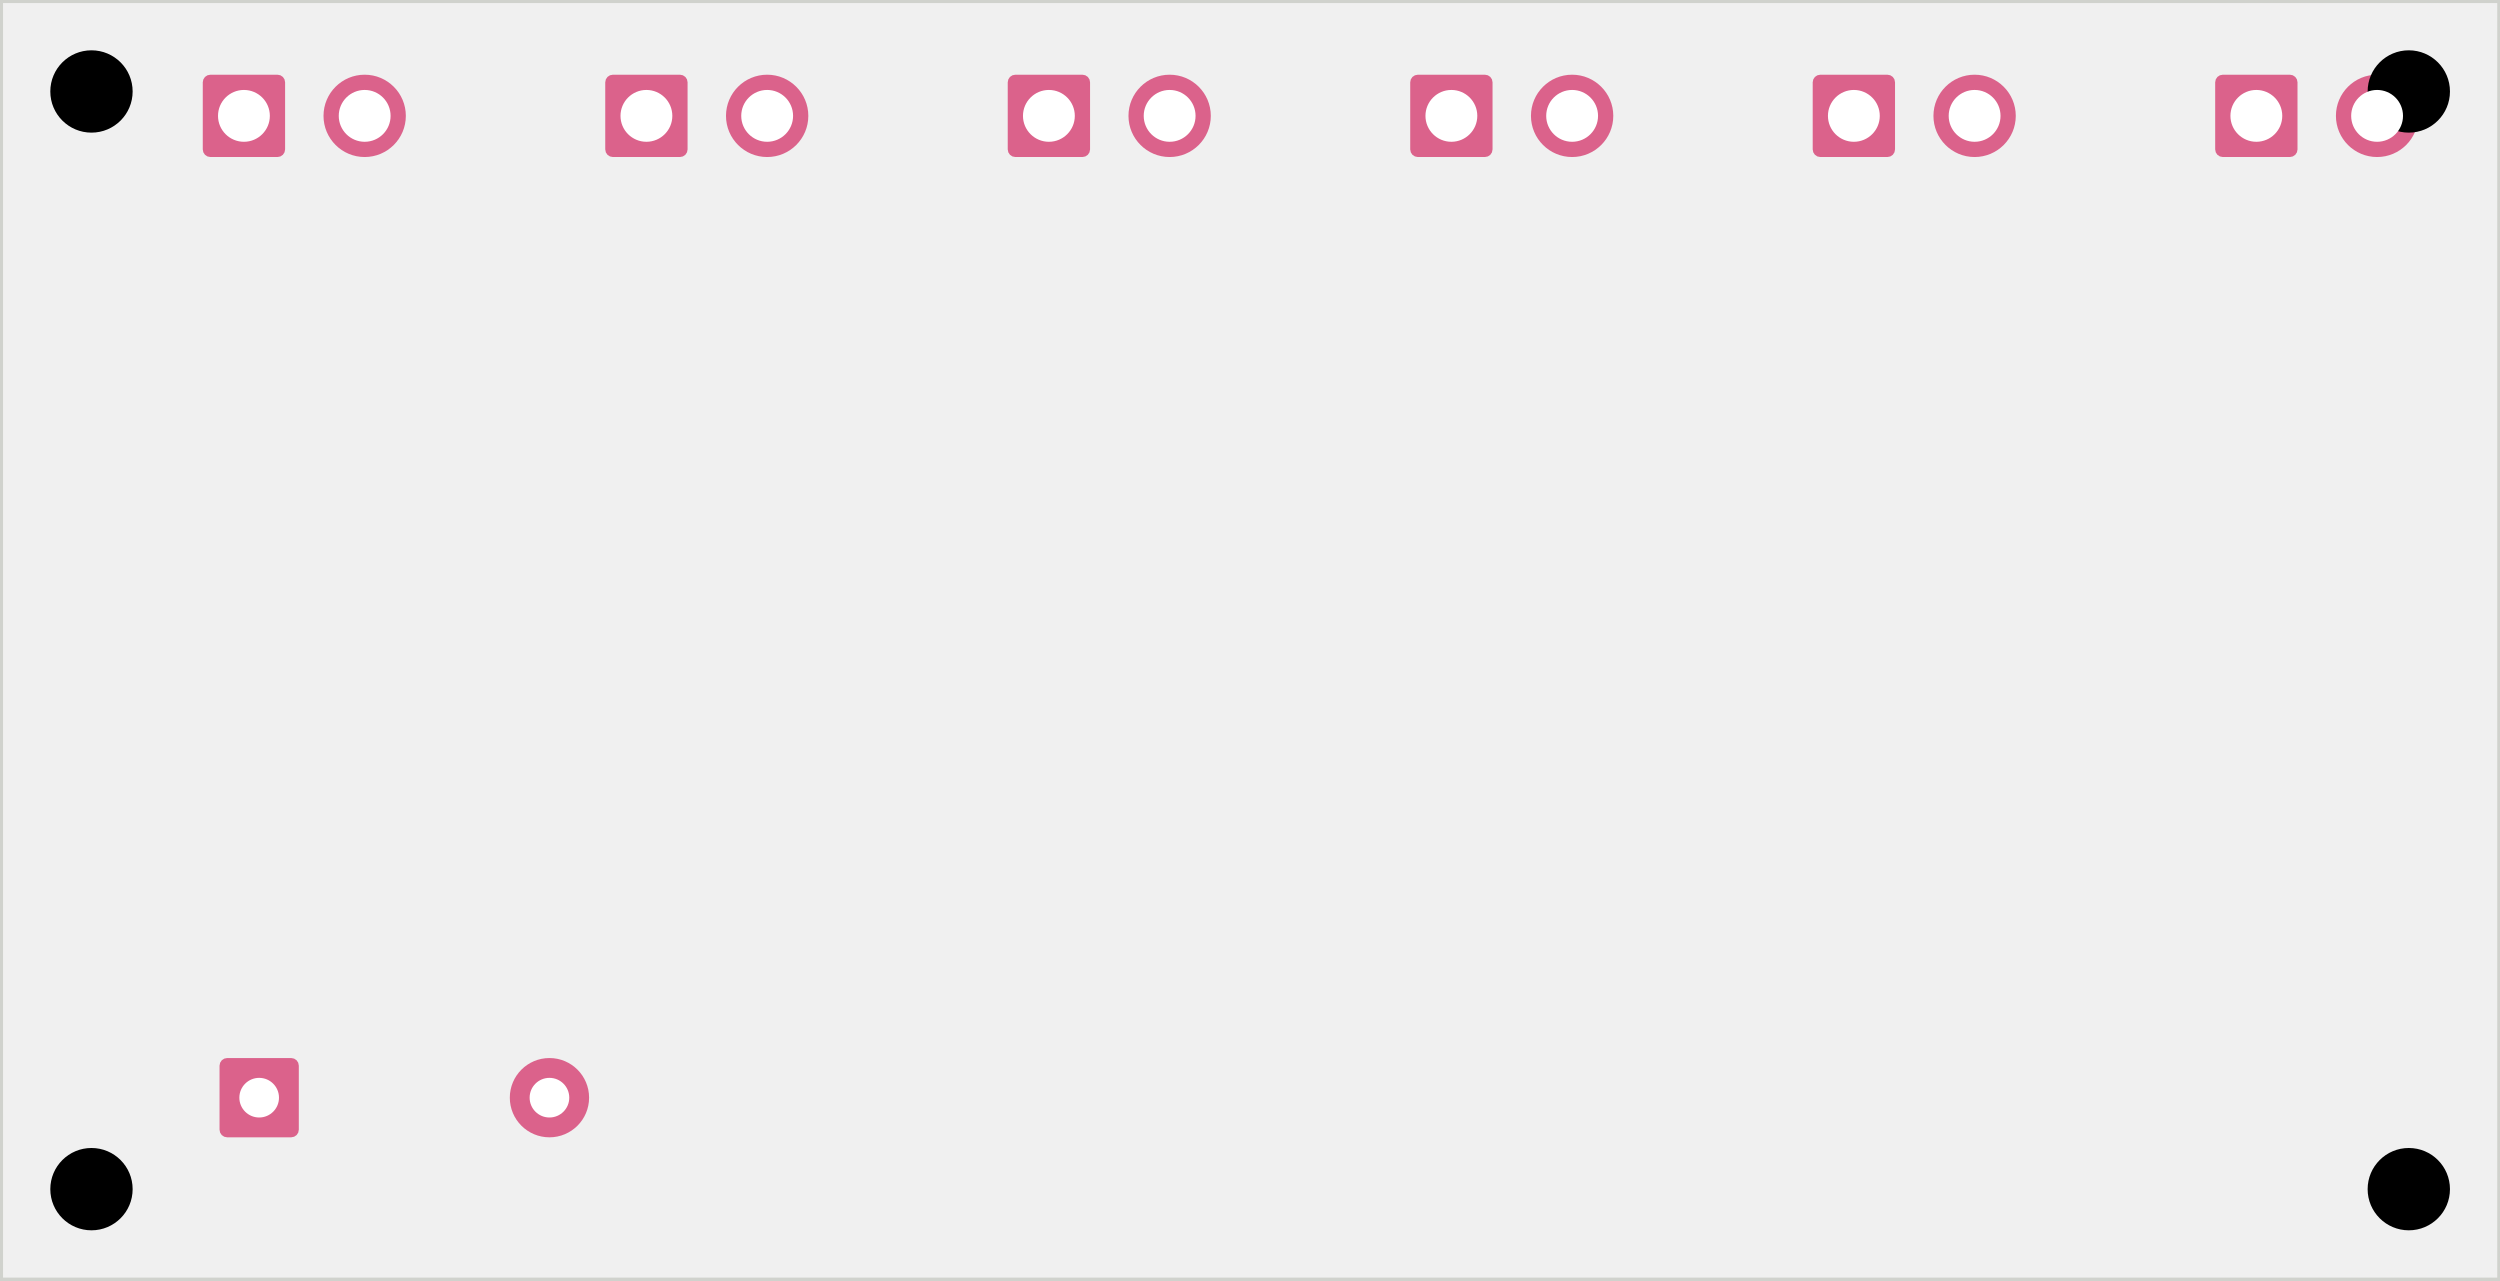
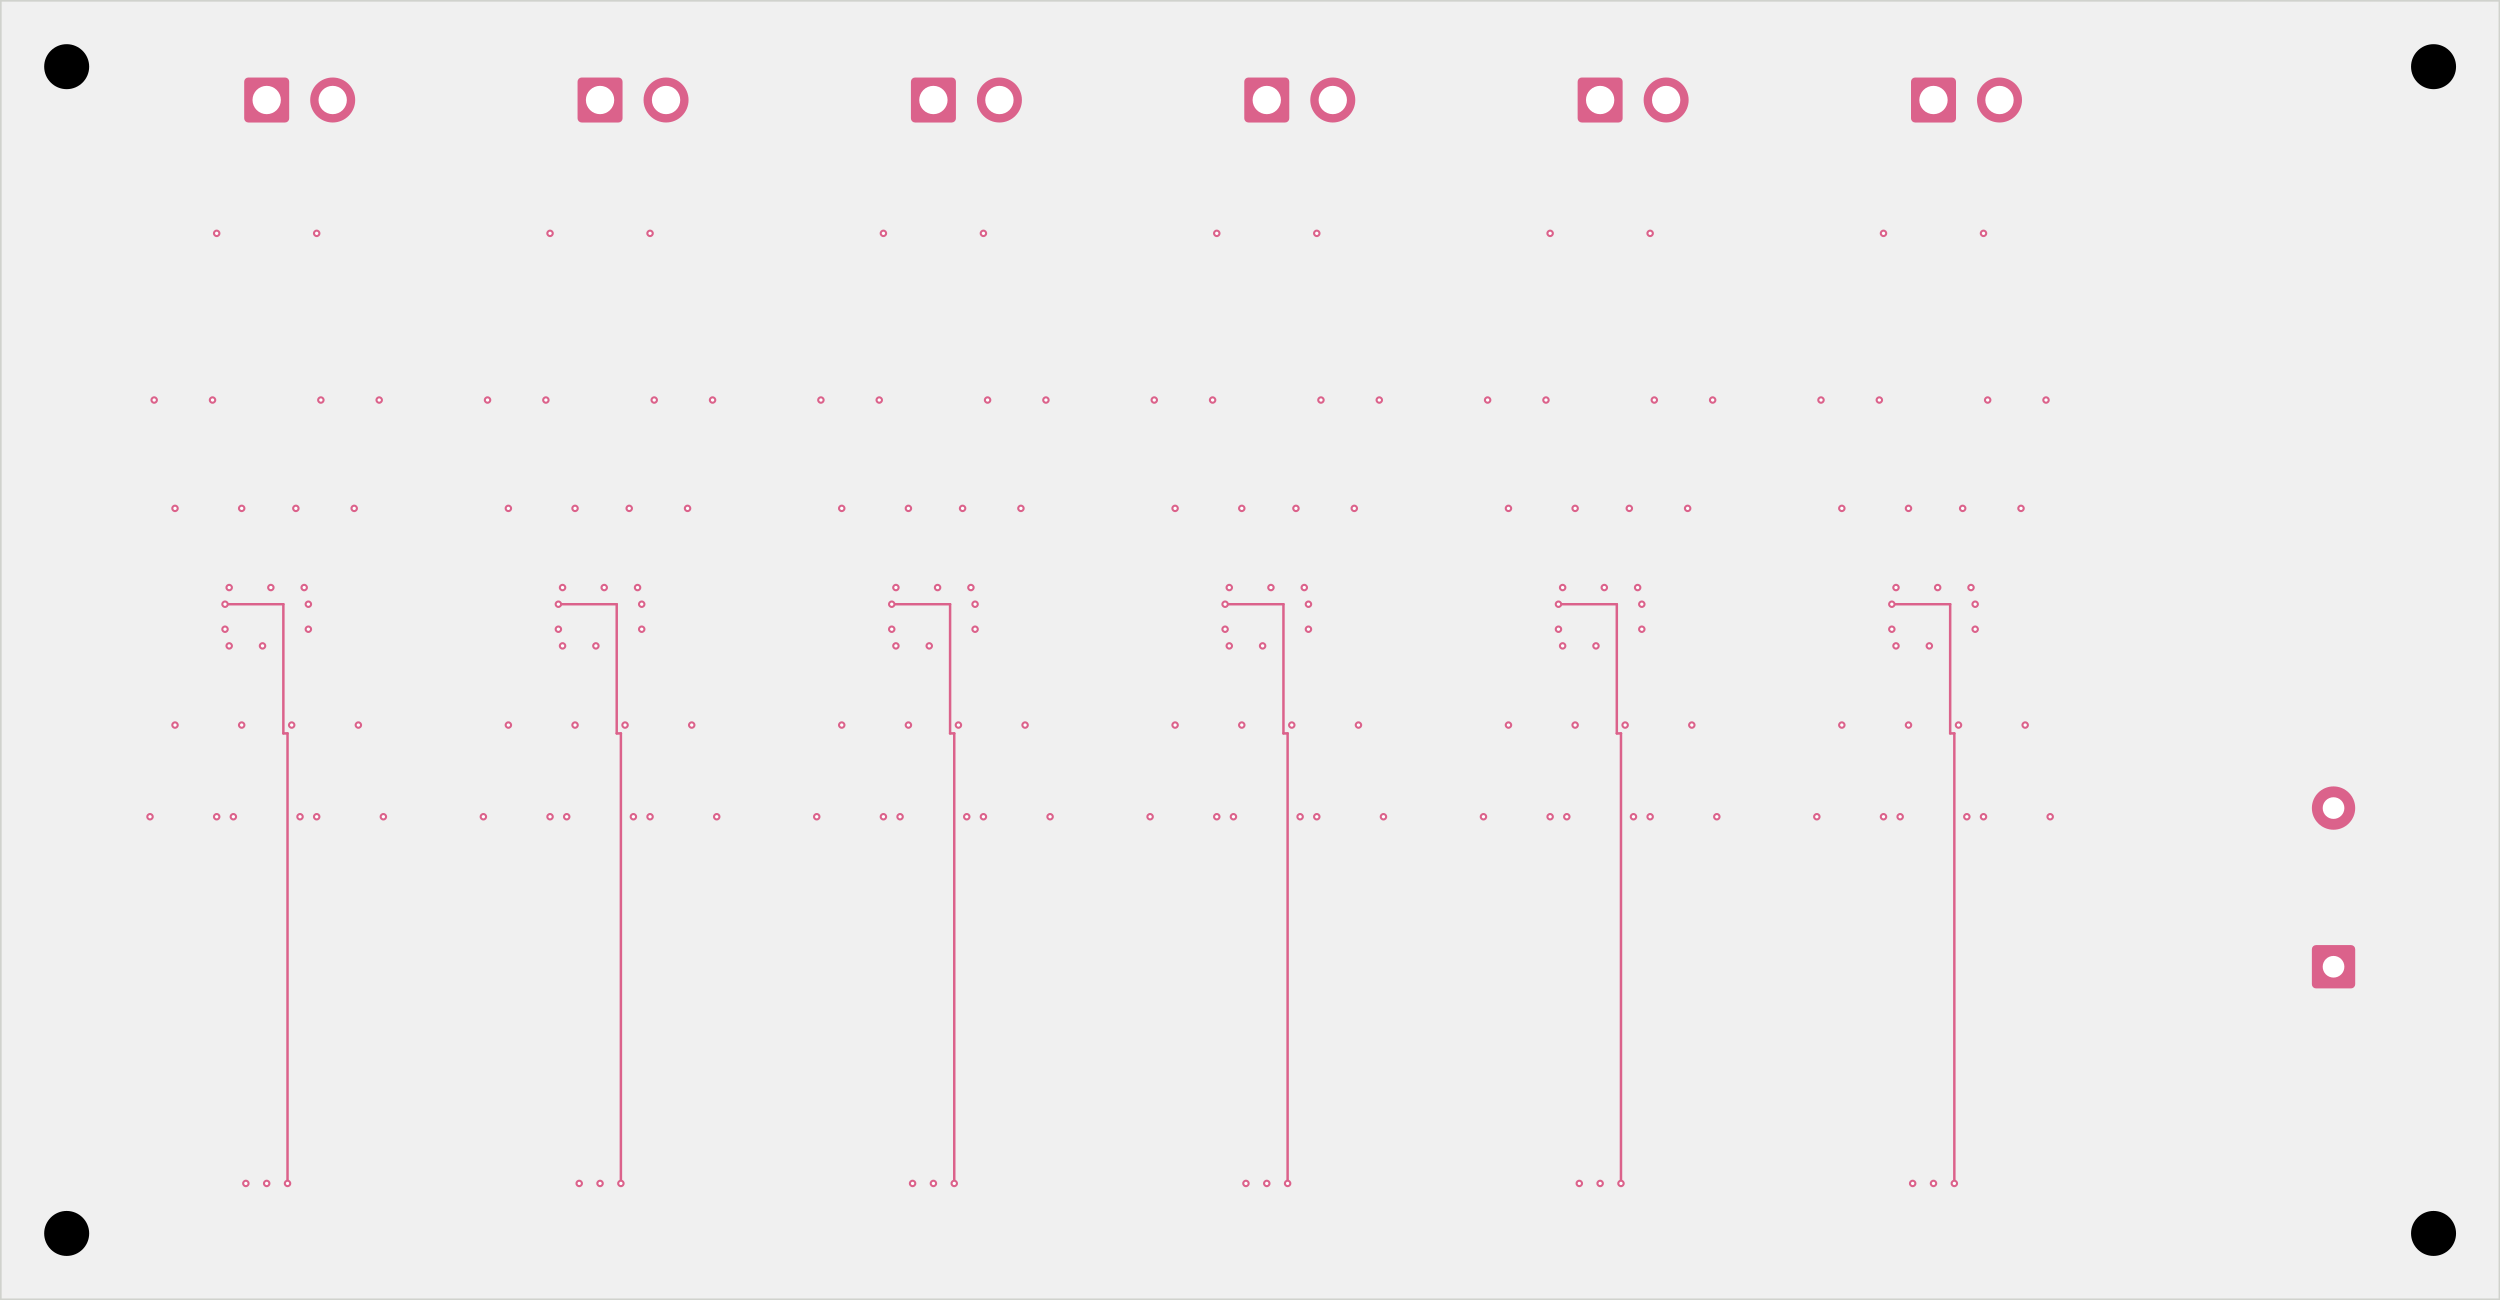
- <svg xmlns="http://www.w3.org/2000/svg" version="1.1" width="81.991mm" height="41.986mm" viewBox="0 0 81.991 41.986">
+ <svg xmlns="http://www.w3.org/2000/svg" version="1.1" width="149.987mm" height="77.978mm" viewBox="0 0 149.987 77.978">
  <g style="fill:#000000; fill-opacity:1;stroke:#000000; stroke-opacity:1; stroke-linecap:round; stroke-linejoin:round;" transform="translate(0 0) scale(1 1)">
-     <path style="fill:#DB628B; fill-opacity:1; stroke:none;fill-rule:evenodd;" d="M 7.2,34.95 7.219,34.854 7.273,34.773 7.354,34.719 7.45,34.7 9.55,34.7 9.646,34.719 9.727,34.773 9.781,34.854 9.8,34.95 9.8,37.05 9.781,37.146 9.727,37.227 9.646,37.281 9.55,37.3 7.45,37.3 7.354,37.281 7.273,37.227 7.219,37.146 7.2,37.05 Z" />
+     <path style="fill:#DB628B; fill-opacity:1; stroke:none;fill-rule:evenodd;" d="M 14.65,4.9 14.669,4.804 14.723,4.723 14.804,4.669 14.9,4.65 17.1,4.65 17.196,4.669 17.277,4.723 17.331,4.804 17.35,4.9 17.35,7.1 17.331,7.196 17.277,7.277 17.196,7.331 17.1,7.35 14.9,7.35 14.804,7.331 14.723,7.277 14.669,7.196 14.65,7.1 Z" />
  </g>
  <g style="fill:#DB628B; fill-opacity:1; stroke:none;">
-     <circle cx="18.02" cy="36" r="1.3" />
-     <path style="fill:#DB628B; fill-opacity:1; stroke:none;fill-rule:evenodd;" d="M 33.05,2.7 33.069,2.604 33.123,2.523 33.204,2.469 33.3,2.45 35.5,2.45 35.596,2.469 35.677,2.523 35.731,2.604 35.75,2.7 35.75,4.9 35.731,4.996 35.677,5.077 35.596,5.131 35.5,5.15 33.3,5.15 33.204,5.131 33.123,5.077 33.069,4.996 33.05,4.9 Z" />
-     <circle cx="38.36" cy="3.8" r="1.35" />
-     <path style="fill:#DB628B; fill-opacity:1; stroke:none;fill-rule:evenodd;" d="M 72.65,2.7 72.669,2.604 72.723,2.523 72.804,2.469 72.9,2.45 75.1,2.45 75.196,2.469 75.277,2.523 75.331,2.604 75.35,2.7 75.35,4.9 75.331,4.996 75.277,5.077 75.196,5.131 75.1,5.15 72.9,5.15 72.804,5.131 72.723,5.077 72.669,4.996 72.65,4.9 Z" />
-     <circle cx="77.96" cy="3.8" r="1.35" />
-     <path style="fill:#DB628B; fill-opacity:1; stroke:none;fill-rule:evenodd;" d="M 19.85,2.7 19.869,2.604 19.923,2.523 20.004,2.469 20.1,2.45 22.3,2.45 22.396,2.469 22.477,2.523 22.531,2.604 22.55,2.7 22.55,4.9 22.531,4.996 22.477,5.077 22.396,5.131 22.3,5.15 20.1,5.15 20.004,5.131 19.923,5.077 19.869,4.996 19.85,4.9 Z" />
-     <circle cx="25.16" cy="3.8" r="1.35" />
-     <path style="fill:#DB628B; fill-opacity:1; stroke:none;fill-rule:evenodd;" d="M 6.65,2.7 6.669,2.604 6.723,2.523 6.804,2.469 6.9,2.45 9.1,2.45 9.196,2.469 9.277,2.523 9.331,2.604 9.35,2.7 9.35,4.9 9.331,4.996 9.277,5.077 9.196,5.131 9.1,5.15 6.9,5.15 6.804,5.131 6.723,5.077 6.669,4.996 6.65,4.9 Z" />
-     <circle cx="11.96" cy="3.8" r="1.35" />
-     <path style="fill:#DB628B; fill-opacity:1; stroke:none;fill-rule:evenodd;" d="M 46.25,2.7 46.269,2.604 46.323,2.523 46.404,2.469 46.5,2.45 48.7,2.45 48.796,2.469 48.877,2.523 48.931,2.604 48.95,2.7 48.95,4.9 48.931,4.996 48.877,5.077 48.796,5.131 48.7,5.15 46.5,5.15 46.404,5.131 46.323,5.077 46.269,4.996 46.25,4.9 Z" />
-     <circle cx="51.56" cy="3.8" r="1.35" />
-     <path style="fill:#DB628B; fill-opacity:1; stroke:none;fill-rule:evenodd;" d="M 59.45,2.7 59.469,2.604 59.523,2.523 59.604,2.469 59.7,2.45 61.9,2.45 61.996,2.469 62.077,2.523 62.131,2.604 62.15,2.7 62.15,4.9 62.131,4.996 62.077,5.077 61.996,5.131 61.9,5.15 59.7,5.15 59.604,5.131 59.523,5.077 59.469,4.996 59.45,4.9 Z" />
-     <circle cx="64.76" cy="3.8" r="1.35" />
+     <circle cx="19.96" cy="6" r="1.35" />
+     <path style="fill:#DB628B; fill-opacity:1; stroke:none;fill-rule:evenodd;" d="M 34.65,4.9 34.669,4.804 34.723,4.723 34.804,4.669 34.9,4.65 37.1,4.65 37.196,4.669 37.277,4.723 37.331,4.804 37.35,4.9 37.35,7.1 37.331,7.196 37.277,7.277 37.196,7.331 37.1,7.35 34.9,7.35 34.804,7.331 34.723,7.277 34.669,7.196 34.65,7.1 Z" />
+     <circle cx="39.96" cy="6" r="1.35" />
+     <path style="fill:#DB628B; fill-opacity:1; stroke:none;fill-rule:evenodd;" d="M 138.95,59.3 138.854,59.281 138.773,59.227 138.719,59.146 138.7,59.05 138.7,56.95 138.719,56.854 138.773,56.773 138.854,56.719 138.95,56.7 141.05,56.7 141.146,56.719 141.227,56.773 141.281,56.854 141.3,56.95 141.3,59.05 141.281,59.146 141.227,59.227 141.146,59.281 141.05,59.3 Z" />
+     <circle cx="140" cy="48.48" r="1.3" />
+     <path style="fill:#DB628B; fill-opacity:1; stroke:none;fill-rule:evenodd;" d="M 74.65,4.9 74.669,4.804 74.723,4.723 74.804,4.669 74.9,4.65 77.1,4.65 77.196,4.669 77.277,4.723 77.331,4.804 77.35,4.9 77.35,7.1 77.331,7.196 77.277,7.277 77.196,7.331 77.1,7.35 74.9,7.35 74.804,7.331 74.723,7.277 74.669,7.196 74.65,7.1 Z" />
+     <circle cx="79.96" cy="6" r="1.35" />
+     <path style="fill:#DB628B; fill-opacity:1; stroke:none;fill-rule:evenodd;" d="M 114.65,4.9 114.669,4.804 114.723,4.723 114.804,4.669 114.9,4.65 117.1,4.65 117.196,4.669 117.277,4.723 117.331,4.804 117.35,4.9 117.35,7.1 117.331,7.196 117.277,7.277 117.196,7.331 117.1,7.35 114.9,7.35 114.804,7.331 114.723,7.277 114.669,7.196 114.65,7.1 Z" />
+     <circle cx="119.96" cy="6" r="1.35" />
+     <path style="fill:#DB628B; fill-opacity:1; stroke:none;fill-rule:evenodd;" d="M 54.65,4.9 54.669,4.804 54.723,4.723 54.804,4.669 54.9,4.65 57.1,4.65 57.196,4.669 57.277,4.723 57.331,4.804 57.35,4.9 57.35,7.1 57.331,7.196 57.277,7.277 57.196,7.331 57.1,7.35 54.9,7.35 54.804,7.331 54.723,7.277 54.669,7.196 54.65,7.1 Z" />
+     <circle cx="59.96" cy="6" r="1.35" />
+     <path style="fill:#DB628B; fill-opacity:1; stroke:none;fill-rule:evenodd;" d="M 94.65,4.9 94.669,4.804 94.723,4.723 94.804,4.669 94.9,4.65 97.1,4.65 97.196,4.669 97.277,4.723 97.331,4.804 97.35,4.9 97.35,7.1 97.331,7.196 97.277,7.277 97.196,7.331 97.1,7.35 94.9,7.35 94.804,7.331 94.723,7.277 94.669,7.196 94.65,7.1 Z" />
+     <circle cx="99.96" cy="6" r="1.35" />
+     <circle cx="16.25" cy="35.25" r="0.225" />
+     <circle cx="19.25" cy="24" r="0.225" />
+     <circle cx="19" cy="14" r="0.225" />
+     <circle cx="10.5" cy="43.5" r="0.225" />
+     <circle cx="39.25" cy="24" r="0.225" />
+     <circle cx="36.25" cy="35.25" r="0.225" />
+     <circle cx="30.5" cy="43.5" r="0.225" />
+     <circle cx="39" cy="14" r="0.225" />
+     <circle cx="59.25" cy="24" r="0.225" />
+     <circle cx="59" cy="14" r="0.225" />
+     <circle cx="56.25" cy="35.25" r="0.225" />
+     <circle cx="50.5" cy="43.5" r="0.225" />
+     <circle cx="70.5" cy="43.5" r="0.225" />
+     <circle cx="76.25" cy="35.25" r="0.225" />
+     <circle cx="79.25" cy="24" r="0.225" />
+     <circle cx="79" cy="14" r="0.225" />
+     <circle cx="90.5" cy="43.5" r="0.225" />
+     <circle cx="99" cy="14" r="0.225" />
+     <circle cx="99.25" cy="24" r="0.225" />
+     <circle cx="96.25" cy="35.25" r="0.225" />
+     <circle cx="119" cy="14" r="0.225" />
+     <circle cx="119.25" cy="24" r="0.225" />
+     <circle cx="116.25" cy="35.25" r="0.225" />
+     <circle cx="110.5" cy="43.5" r="0.225" />
+     <circle cx="17.75" cy="30.5" r="0.225" />
+     <circle cx="18.25" cy="35.25" r="0.225" />
+     <circle cx="16" cy="71" r="0.225" />
+     <circle cx="13" cy="49" r="0.225" />
+     <circle cx="13.75" cy="38.75" r="0.225" />
+     <circle cx="14" cy="49" r="0.225" />
+     <circle cx="10.5" cy="30.5" r="0.225" />
+     <circle cx="18.5" cy="37.75" r="0.225" />
+     <circle cx="18" cy="49" r="0.225" />
+     <circle cx="13.5" cy="37.75" r="0.225" />
+     <circle cx="19" cy="49" r="0.225" />
+     <circle cx="17.25" cy="71" r="0.225" />
+     <circle cx="13.5" cy="36.25" r="0.225" />
+     <circle cx="17.5" cy="43.5" r="0.225" />
+     <circle cx="13.75" cy="35.25" r="0.225" />
+     <circle cx="14.5" cy="43.5" r="0.225" />
+     <circle cx="37.75" cy="30.5" r="0.225" />
+     <circle cx="38.25" cy="35.25" r="0.225" />
+     <circle cx="33" cy="49" r="0.225" />
+     <circle cx="36" cy="71" r="0.225" />
+     <circle cx="34" cy="49" r="0.225" />
+     <circle cx="33.75" cy="38.75" r="0.225" />
+     <circle cx="30.5" cy="30.5" r="0.225" />
+     <circle cx="38.5" cy="37.75" r="0.225" />
+     <circle cx="39" cy="49" r="0.225" />
+     <circle cx="33.5" cy="37.75" r="0.225" />
+     <circle cx="38" cy="49" r="0.225" />
+     <circle cx="33.5" cy="36.25" r="0.225" />
+     <circle cx="37.25" cy="71" r="0.225" />
+     <circle cx="33.75" cy="35.25" r="0.225" />
+     <circle cx="34.5" cy="43.5" r="0.225" />
+     <circle cx="37.5" cy="43.5" r="0.225" />
+     <circle cx="57.75" cy="30.5" r="0.225" />
+     <circle cx="58.25" cy="35.25" r="0.225" />
+     <circle cx="53.75" cy="38.75" r="0.225" />
+     <circle cx="54" cy="49" r="0.225" />
+     <circle cx="56" cy="71" r="0.225" />
+     <circle cx="53" cy="49" r="0.225" />
+     <circle cx="58.5" cy="37.75" r="0.225" />
+     <circle cx="50.5" cy="30.5" r="0.225" />
+     <circle cx="59" cy="49" r="0.225" />
+     <circle cx="53.5" cy="37.75" r="0.225" />
+     <circle cx="58" cy="49" r="0.225" />
+     <circle cx="53.5" cy="36.25" r="0.225" />
+     <circle cx="57.25" cy="71" r="0.225" />
+     <circle cx="57.5" cy="43.5" r="0.225" />
+     <circle cx="54.5" cy="43.5" r="0.225" />
+     <circle cx="53.75" cy="35.25" r="0.225" />
+     <circle cx="77.75" cy="30.5" r="0.225" />
+     <circle cx="78.25" cy="35.25" r="0.225" />
+     <circle cx="74" cy="49" r="0.225" />
+     <circle cx="76" cy="71" r="0.225" />
+     <circle cx="73.75" cy="38.75" r="0.225" />
+     <circle cx="73" cy="49" r="0.225" />
+     <circle cx="78.5" cy="37.75" r="0.225" />
+     <circle cx="70.5" cy="30.5" r="0.225" />
+     <circle cx="73.5" cy="37.75" r="0.225" />
+     <circle cx="79" cy="49" r="0.225" />
+     <circle cx="78" cy="49" r="0.225" />
+     <circle cx="77.25" cy="71" r="0.225" />
+     <circle cx="73.5" cy="36.25" r="0.225" />
+     <circle cx="73.75" cy="35.25" r="0.225" />
+     <circle cx="74.5" cy="43.5" r="0.225" />
+     <circle cx="77.5" cy="43.5" r="0.225" />
+     <circle cx="98.25" cy="35.25" r="0.225" />
+     <circle cx="97.75" cy="30.5" r="0.225" />
+     <circle cx="94" cy="49" r="0.225" />
+     <circle cx="93.75" cy="38.75" r="0.225" />
+     <circle cx="93" cy="49" r="0.225" />
+     <circle cx="96" cy="71" r="0.225" />
+     <circle cx="90.5" cy="30.5" r="0.225" />
+     <circle cx="98.5" cy="37.75" r="0.225" />
+     <circle cx="98" cy="49" r="0.225" />
+     <circle cx="99" cy="49" r="0.225" />
+     <circle cx="93.5" cy="37.75" r="0.225" />
+     <circle cx="93.5" cy="36.25" r="0.225" />
+     <circle cx="97.25" cy="71" r="0.225" />
+     <circle cx="93.75" cy="35.25" r="0.225" />
+     <circle cx="97.5" cy="43.5" r="0.225" />
+     <circle cx="94.5" cy="43.5" r="0.225" />
+     <circle cx="117.75" cy="30.5" r="0.225" />
+     <circle cx="118.25" cy="35.25" r="0.225" />
+     <circle cx="113.75" cy="38.75" r="0.225" />
+     <circle cx="116" cy="71" r="0.225" />
+     <circle cx="113" cy="49" r="0.225" />
+     <circle cx="114" cy="49" r="0.225" />
+     <circle cx="110.5" cy="30.5" r="0.225" />
+     <circle cx="118.5" cy="37.75" r="0.225" />
+     <circle cx="118" cy="49" r="0.225" />
+     <circle cx="119" cy="49" r="0.225" />
+     <circle cx="113.5" cy="37.75" r="0.225" />
+     <circle cx="117.25" cy="71" r="0.225" />
+     <circle cx="113.5" cy="36.25" r="0.225" />
+     <circle cx="114.5" cy="43.5" r="0.225" />
+     <circle cx="117.5" cy="43.5" r="0.225" />
+     <circle cx="113.75" cy="35.25" r="0.225" />
+     <circle cx="23" cy="49" r="0.225" />
+     <circle cx="92.75" cy="24" r="0.225" />
+     <circle cx="94.5" cy="30.5" r="0.225" />
+     <circle cx="113" cy="14" r="0.225" />
+     <circle cx="54.75" cy="71" r="0.225" />
+     <circle cx="12.75" cy="24" r="0.225" />
+     <circle cx="74.5" cy="30.5" r="0.225" />
+     <circle cx="13" cy="14" r="0.225" />
+     <circle cx="114.75" cy="71" r="0.225" />
+     <circle cx="83" cy="49" r="0.225" />
+     <circle cx="22.75" cy="24" r="0.225" />
+     <circle cx="81.5" cy="43.5" r="0.225" />
+     <circle cx="58.5" cy="36.25" r="0.225" />
+     <circle cx="112.75" cy="24" r="0.225" />
+     <circle cx="63" cy="49" r="0.225" />
+     <circle cx="73" cy="14" r="0.225" />
+     <circle cx="101.5" cy="43.5" r="0.225" />
+     <circle cx="74.75" cy="71" r="0.225" />
+     <circle cx="21.25" cy="30.5" r="0.225" />
+     <circle cx="18.5" cy="36.25" r="0.225" />
+     <circle cx="52.75" cy="24" r="0.225" />
+     <circle cx="72.75" cy="24" r="0.225" />
+     <circle cx="14.75" cy="71" r="0.225" />
+     <circle cx="34.75" cy="71" r="0.225" />
+     <circle cx="33" cy="14" r="0.225" />
+     <circle cx="38.5" cy="36.25" r="0.225" />
+     <circle cx="101.25" cy="30.5" r="0.225" />
+     <circle cx="41.5" cy="43.5" r="0.225" />
+     <circle cx="123" cy="49" r="0.225" />
+     <circle cx="32.75" cy="24" r="0.225" />
+     <circle cx="42.75" cy="24" r="0.225" />
+     <circle cx="14.5" cy="30.5" r="0.225" />
+     <circle cx="103" cy="49" r="0.225" />
+     <circle cx="122.75" cy="24" r="0.225" />
+     <circle cx="102.75" cy="24" r="0.225" />
+     <circle cx="81.25" cy="30.5" r="0.225" />
+     <circle cx="78.5" cy="36.25" r="0.225" />
+     <circle cx="61.5" cy="43.5" r="0.225" />
+     <circle cx="94.75" cy="71" r="0.225" />
+     <circle cx="21.5" cy="43.5" r="0.225" />
+     <circle cx="54.5" cy="30.5" r="0.225" />
+     <circle cx="93" cy="14" r="0.225" />
+     <circle cx="61.25" cy="30.5" r="0.225" />
+     <circle cx="121.5" cy="43.5" r="0.225" />
+     <circle cx="62.75" cy="24" r="0.225" />
+     <circle cx="121.25" cy="30.5" r="0.225" />
+     <circle cx="118.5" cy="36.25" r="0.225" />
+     <circle cx="98.5" cy="36.25" r="0.225" />
+     <circle cx="41.25" cy="30.5" r="0.225" />
+     <circle cx="43" cy="49" r="0.225" />
+     <circle cx="82.75" cy="24" r="0.225" />
+     <circle cx="114.5" cy="30.5" r="0.225" />
+     <circle cx="53" cy="14" r="0.225" />
+     <circle cx="34.5" cy="30.5" r="0.225" />
+     <circle cx="95.75" cy="38.75" r="0.225" />
+     <circle cx="35.75" cy="38.75" r="0.225" />
+     <circle cx="15.75" cy="38.75" r="0.225" />
+     <circle cx="69" cy="49" r="0.225" />
+     <circle cx="29.25" cy="24" r="0.225" />
+     <circle cx="75.75" cy="38.75" r="0.225" />
+     <circle cx="29" cy="49" r="0.225" />
+     <circle cx="49.25" cy="24" r="0.225" />
+     <circle cx="89" cy="49" r="0.225" />
+     <circle cx="9" cy="49" r="0.225" />
+     <circle cx="109" cy="49" r="0.225" />
+     <circle cx="89.25" cy="24" r="0.225" />
+     <circle cx="55.75" cy="38.75" r="0.225" />
+     <circle cx="115.75" cy="38.75" r="0.225" />
+     <circle cx="109.25" cy="24" r="0.225" />
+     <circle cx="9.25" cy="24" r="0.225" />
+     <circle cx="49" cy="49" r="0.225" />
+     <circle cx="69.25" cy="24" r="0.225" />
+   </g>
+   <g style="fill:none; stroke:#DB628B; stroke-width:0.15; stroke-opacity:1; stroke-linecap:round; stroke-linejoin:round;">
+     <path d="M17 44 L17.25 44 " />
+     <path d="M13.5 36.25 L17 36.25 " />
+     <path d="M17.25 44 L17.25 71 " />
+     <path d="M17 36.25 L17 44 " />
+     <path d="M37 36.25 L37 44 " />
+     <path d="M37 44 L37.25 44 " />
+     <path d="M37.25 44 L37.25 71 " />
+     <path d="M33.5 36.25 L37 36.25 " />
+     <path d="M57.25 44 L57.25 71 " />
+     <path d="M57 36.25 L57 44 " />
+     <path d="M57 44 L57.25 44 " />
+     <path d="M53.5 36.25 L57 36.25 " />
+     <path d="M73.5 36.25 L77 36.25 " />
+     <path d="M77.25 44 L77.25 71 " />
+     <path d="M77 44 L77.25 44 " />
+     <path d="M77 36.25 L77 44 " />
+     <path d="M97 36.25 L97 44 " />
+     <path d="M97.25 44 L97.25 71 " />
+     <path d="M97 44 L97.25 44 " />
+     <path d="M93.5 36.25 L97 36.25 " />
+     <path d="M117 36.25 L117 44 " />
+     <path d="M117.25 44 L117.25 71 " />
+     <path d="M113.5 36.25 L117 36.25 " />
+     <path d="M117 44 L117.25 44 " />
  </g>
  <g style="fill:none; stroke:#D0D2CD; stroke-width:0.2; stroke-opacity:1; stroke-linecap:round; stroke-linejoin:round;">
-     <path d="M0 0 L82 0 " />
-     <path d="M0 42 L0 0 " />
-     <path d="M82 0 L82 42 " />
-     <path d="M82 42 L0 42 " />
+     <path d="M0 0 L150 0 " />
+     <path d="M0 78 L0 0 " />
+     <path d="M150 0 L150 78 " />
+     <path d="M150 78 L0 78 " />
+   </g>
+   <g style="fill:#FFFFFF; fill-opacity:1; stroke:none;">
+     <circle cx="16.25" cy="35.25" r="0.1" />
+     <circle cx="19.25" cy="24" r="0.1" />
+     <circle cx="19" cy="14" r="0.1" />
+     <circle cx="10.5" cy="43.5" r="0.1" />
+     <circle cx="39.25" cy="24" r="0.1" />
+     <circle cx="36.25" cy="35.25" r="0.1" />
+     <circle cx="30.5" cy="43.5" r="0.1" />
+     <circle cx="39" cy="14" r="0.1" />
+     <circle cx="59.25" cy="24" r="0.1" />
+     <circle cx="59" cy="14" r="0.1" />
+     <circle cx="56.25" cy="35.25" r="0.1" />
+     <circle cx="50.5" cy="43.5" r="0.1" />
+     <circle cx="70.5" cy="43.5" r="0.1" />
+     <circle cx="76.25" cy="35.25" r="0.1" />
+     <circle cx="79.25" cy="24" r="0.1" />
+     <circle cx="79" cy="14" r="0.1" />
+     <circle cx="90.5" cy="43.5" r="0.1" />
+     <circle cx="99" cy="14" r="0.1" />
+     <circle cx="99.25" cy="24" r="0.1" />
+     <circle cx="96.25" cy="35.25" r="0.1" />
+     <circle cx="119" cy="14" r="0.1" />
+     <circle cx="119.25" cy="24" r="0.1" />
+     <circle cx="116.25" cy="35.25" r="0.1" />
+     <circle cx="110.5" cy="43.5" r="0.1" />
+     <circle cx="17.75" cy="30.5" r="0.1" />
+     <circle cx="18.25" cy="35.25" r="0.1" />
+     <circle cx="16" cy="71" r="0.1" />
+     <circle cx="13" cy="49" r="0.1" />
+     <circle cx="13.75" cy="38.75" r="0.1" />
+     <circle cx="14" cy="49" r="0.1" />
+     <circle cx="10.5" cy="30.5" r="0.1" />
+     <circle cx="18.5" cy="37.75" r="0.1" />
+     <circle cx="18" cy="49" r="0.1" />
+     <circle cx="13.5" cy="37.75" r="0.1" />
+     <circle cx="19" cy="49" r="0.1" />
+     <circle cx="17.25" cy="71" r="0.1" />
+     <circle cx="13.5" cy="36.25" r="0.1" />
+     <circle cx="17.5" cy="43.5" r="0.1" />
+     <circle cx="13.75" cy="35.25" r="0.1" />
+     <circle cx="14.5" cy="43.5" r="0.1" />
+     <circle cx="37.75" cy="30.5" r="0.1" />
+     <circle cx="38.25" cy="35.25" r="0.1" />
+     <circle cx="33" cy="49" r="0.1" />
+     <circle cx="36" cy="71" r="0.1" />
+     <circle cx="34" cy="49" r="0.1" />
+     <circle cx="33.75" cy="38.75" r="0.1" />
+     <circle cx="30.5" cy="30.5" r="0.1" />
+     <circle cx="38.5" cy="37.75" r="0.1" />
+     <circle cx="39" cy="49" r="0.1" />
+     <circle cx="33.5" cy="37.75" r="0.1" />
+     <circle cx="38" cy="49" r="0.1" />
+     <circle cx="33.5" cy="36.25" r="0.1" />
+     <circle cx="37.25" cy="71" r="0.1" />
+     <circle cx="33.75" cy="35.25" r="0.1" />
+     <circle cx="34.5" cy="43.5" r="0.1" />
+     <circle cx="37.5" cy="43.5" r="0.1" />
+     <circle cx="57.75" cy="30.5" r="0.1" />
+     <circle cx="58.25" cy="35.25" r="0.1" />
+     <circle cx="53.75" cy="38.75" r="0.1" />
+     <circle cx="54" cy="49" r="0.1" />
+     <circle cx="56" cy="71" r="0.1" />
+     <circle cx="53" cy="49" r="0.1" />
+     <circle cx="58.5" cy="37.75" r="0.1" />
+     <circle cx="50.5" cy="30.5" r="0.1" />
+     <circle cx="59" cy="49" r="0.1" />
+     <circle cx="53.5" cy="37.75" r="0.1" />
+     <circle cx="58" cy="49" r="0.1" />
+     <circle cx="53.5" cy="36.25" r="0.1" />
+     <circle cx="57.25" cy="71" r="0.1" />
+     <circle cx="57.5" cy="43.5" r="0.1" />
+     <circle cx="54.5" cy="43.5" r="0.1" />
+     <circle cx="53.75" cy="35.25" r="0.1" />
+     <circle cx="77.75" cy="30.5" r="0.1" />
+     <circle cx="78.25" cy="35.25" r="0.1" />
+     <circle cx="74" cy="49" r="0.1" />
+     <circle cx="76" cy="71" r="0.1" />
+     <circle cx="73.75" cy="38.75" r="0.1" />
+     <circle cx="73" cy="49" r="0.1" />
+     <circle cx="78.5" cy="37.75" r="0.1" />
+     <circle cx="70.5" cy="30.5" r="0.1" />
+     <circle cx="73.5" cy="37.75" r="0.1" />
+     <circle cx="79" cy="49" r="0.1" />
+     <circle cx="78" cy="49" r="0.1" />
+     <circle cx="77.25" cy="71" r="0.1" />
+     <circle cx="73.5" cy="36.25" r="0.1" />
+     <circle cx="73.75" cy="35.25" r="0.1" />
+     <circle cx="74.5" cy="43.5" r="0.1" />
+     <circle cx="77.5" cy="43.5" r="0.1" />
+     <circle cx="98.25" cy="35.25" r="0.1" />
+     <circle cx="97.75" cy="30.5" r="0.1" />
+     <circle cx="94" cy="49" r="0.1" />
+     <circle cx="93.75" cy="38.75" r="0.1" />
+     <circle cx="93" cy="49" r="0.1" />
+     <circle cx="96" cy="71" r="0.1" />
+     <circle cx="90.5" cy="30.5" r="0.1" />
+     <circle cx="98.5" cy="37.75" r="0.1" />
+     <circle cx="98" cy="49" r="0.1" />
+     <circle cx="99" cy="49" r="0.1" />
+     <circle cx="93.5" cy="37.75" r="0.1" />
+     <circle cx="93.5" cy="36.25" r="0.1" />
+     <circle cx="97.25" cy="71" r="0.1" />
+     <circle cx="93.75" cy="35.25" r="0.1" />
+     <circle cx="97.5" cy="43.5" r="0.1" />
+     <circle cx="94.5" cy="43.5" r="0.1" />
+     <circle cx="117.75" cy="30.5" r="0.1" />
+     <circle cx="118.25" cy="35.25" r="0.1" />
+     <circle cx="113.75" cy="38.75" r="0.1" />
+     <circle cx="116" cy="71" r="0.1" />
+     <circle cx="113" cy="49" r="0.1" />
+     <circle cx="114" cy="49" r="0.1" />
+     <circle cx="110.5" cy="30.5" r="0.1" />
+     <circle cx="118.5" cy="37.75" r="0.1" />
+     <circle cx="118" cy="49" r="0.1" />
+     <circle cx="119" cy="49" r="0.1" />
+     <circle cx="113.5" cy="37.75" r="0.1" />
+     <circle cx="117.25" cy="71" r="0.1" />
+     <circle cx="113.5" cy="36.25" r="0.1" />
+     <circle cx="114.5" cy="43.5" r="0.1" />
+     <circle cx="117.5" cy="43.5" r="0.1" />
+     <circle cx="113.75" cy="35.25" r="0.1" />
+     <circle cx="23" cy="49" r="0.1" />
+     <circle cx="92.75" cy="24" r="0.1" />
+     <circle cx="94.5" cy="30.5" r="0.1" />
+     <circle cx="113" cy="14" r="0.1" />
+     <circle cx="54.75" cy="71" r="0.1" />
+     <circle cx="12.75" cy="24" r="0.1" />
+     <circle cx="74.5" cy="30.5" r="0.1" />
+     <circle cx="13" cy="14" r="0.1" />
+     <circle cx="114.75" cy="71" r="0.1" />
+     <circle cx="83" cy="49" r="0.1" />
+     <circle cx="22.75" cy="24" r="0.1" />
+     <circle cx="81.5" cy="43.5" r="0.1" />
+     <circle cx="58.5" cy="36.25" r="0.1" />
+     <circle cx="112.75" cy="24" r="0.1" />
+     <circle cx="63" cy="49" r="0.1" />
+     <circle cx="73" cy="14" r="0.1" />
+     <circle cx="101.5" cy="43.5" r="0.1" />
+     <circle cx="74.75" cy="71" r="0.1" />
+     <circle cx="21.25" cy="30.5" r="0.1" />
+     <circle cx="18.5" cy="36.25" r="0.1" />
+     <circle cx="52.75" cy="24" r="0.1" />
+     <circle cx="72.75" cy="24" r="0.1" />
+     <circle cx="14.75" cy="71" r="0.1" />
+     <circle cx="34.75" cy="71" r="0.1" />
+     <circle cx="33" cy="14" r="0.1" />
+     <circle cx="38.5" cy="36.25" r="0.1" />
+     <circle cx="101.25" cy="30.5" r="0.1" />
+     <circle cx="41.5" cy="43.5" r="0.1" />
+     <circle cx="123" cy="49" r="0.1" />
+     <circle cx="32.75" cy="24" r="0.1" />
+     <circle cx="42.75" cy="24" r="0.1" />
+     <circle cx="14.5" cy="30.5" r="0.1" />
+     <circle cx="103" cy="49" r="0.1" />
+     <circle cx="122.75" cy="24" r="0.1" />
+     <circle cx="102.75" cy="24" r="0.1" />
+     <circle cx="81.25" cy="30.5" r="0.1" />
+     <circle cx="78.5" cy="36.25" r="0.1" />
+     <circle cx="61.5" cy="43.5" r="0.1" />
+     <circle cx="94.75" cy="71" r="0.1" />
+     <circle cx="21.5" cy="43.5" r="0.1" />
+     <circle cx="54.5" cy="30.5" r="0.1" />
+     <circle cx="93" cy="14" r="0.1" />
+     <circle cx="61.25" cy="30.5" r="0.1" />
+     <circle cx="121.5" cy="43.5" r="0.1" />
+     <circle cx="62.75" cy="24" r="0.1" />
+     <circle cx="121.25" cy="30.5" r="0.1" />
+     <circle cx="118.5" cy="36.25" r="0.1" />
+     <circle cx="98.5" cy="36.25" r="0.1" />
+     <circle cx="41.25" cy="30.5" r="0.1" />
+     <circle cx="43" cy="49" r="0.1" />
+     <circle cx="82.75" cy="24" r="0.1" />
+     <circle cx="114.5" cy="30.5" r="0.1" />
+     <circle cx="53" cy="14" r="0.1" />
+     <circle cx="34.5" cy="30.5" r="0.1" />
+     <circle cx="95.75" cy="38.75" r="0.1" />
+     <circle cx="35.75" cy="38.75" r="0.1" />
+     <circle cx="15.75" cy="38.75" r="0.1" />
+     <circle cx="69" cy="49" r="0.1" />
+     <circle cx="29.25" cy="24" r="0.1" />
+     <circle cx="75.75" cy="38.75" r="0.1" />
+     <circle cx="29" cy="49" r="0.1" />
+     <circle cx="49.25" cy="24" r="0.1" />
+     <circle cx="89" cy="49" r="0.1" />
+     <circle cx="9" cy="49" r="0.1" />
+     <circle cx="109" cy="49" r="0.1" />
+     <circle cx="89.25" cy="24" r="0.1" />
+     <circle cx="55.75" cy="38.75" r="0.1" />
+     <circle cx="115.75" cy="38.75" r="0.1" />
+     <circle cx="109.25" cy="24" r="0.1" />
+     <circle cx="9.25" cy="24" r="0.1" />
+     <circle cx="49" cy="49" r="0.1" />
+     <circle cx="69.25" cy="24" r="0.1" />
+   </g>
+   <g style="fill:#FFFFFF; fill-opacity:1; stroke:none;">
+     <circle cx="16" cy="6" r="0.85" />
+   </g>
+   <g style="fill:#FFFFFF; fill-opacity:1; stroke:none;">
+     <circle cx="19.96" cy="6" r="0.85" />
  </g>
  <g style="fill:#000000; fill-opacity:1; stroke:none;">
-     <circle cx="79" cy="39" r="1.35" />
-   </g>
-   <g style="fill:#FFFFFF; fill-opacity:1; stroke:none;">
-     <circle cx="8.5" cy="36" r="0.65" />
-   </g>
-   <g style="fill:#FFFFFF; fill-opacity:1; stroke:none;">
-     <circle cx="18.02" cy="36" r="0.65" />
+     <circle cx="146" cy="4" r="1.35" />
+     <circle cx="4" cy="74" r="1.35" />
+   </g>
+   <g style="fill:#FFFFFF; fill-opacity:1; stroke:none;">
+     <circle cx="36" cy="6" r="0.85" />
+   </g>
+   <g style="fill:#FFFFFF; fill-opacity:1; stroke:none;">
+     <circle cx="39.96" cy="6" r="0.85" />
+   </g>
+   <g style="fill:#FFFFFF; fill-opacity:1; stroke:none;">
+     <circle cx="140" cy="58" r="0.65" />
+   </g>
+   <g style="fill:#FFFFFF; fill-opacity:1; stroke:none;">
+     <circle cx="140" cy="48.48" r="0.65" />
+   </g>
+   <g style="fill:#FFFFFF; fill-opacity:1; stroke:none;">
+     <circle cx="76" cy="6" r="0.85" />
+   </g>
+   <g style="fill:#FFFFFF; fill-opacity:1; stroke:none;">
+     <circle cx="79.96" cy="6" r="0.85" />
  </g>
  <g style="fill:#000000; fill-opacity:1; stroke:none;">
-     <circle cx="79" cy="3" r="1.35" />
-   </g>
-   <g style="fill:#FFFFFF; fill-opacity:1; stroke:none;">
-     <circle cx="34.4" cy="3.8" r="0.85" />
-   </g>
-   <g style="fill:#FFFFFF; fill-opacity:1; stroke:none;">
-     <circle cx="38.36" cy="3.8" r="0.85" />
-   </g>
-   <g style="fill:#FFFFFF; fill-opacity:1; stroke:none;">
-     <circle cx="74" cy="3.8" r="0.85" />
-   </g>
-   <g style="fill:#FFFFFF; fill-opacity:1; stroke:none;">
-     <circle cx="77.96" cy="3.8" r="0.85" />
-   </g>
-   <g style="fill:#FFFFFF; fill-opacity:1; stroke:none;">
-     <circle cx="21.2" cy="3.8" r="0.85" />
-   </g>
-   <g style="fill:#FFFFFF; fill-opacity:1; stroke:none;">
-     <circle cx="25.16" cy="3.8" r="0.85" />
-   </g>
-   <g style="fill:#FFFFFF; fill-opacity:1; stroke:none;">
-     <circle cx="8" cy="3.8" r="0.85" />
-   </g>
-   <g style="fill:#FFFFFF; fill-opacity:1; stroke:none;">
-     <circle cx="11.96" cy="3.8" r="0.85" />
-   </g>
-   <g style="fill:#000000; fill-opacity:1; stroke:none;">
-     <circle cx="3" cy="39" r="1.35" />
-   </g>
-   <g style="fill:#FFFFFF; fill-opacity:1; stroke:none;">
-     <circle cx="47.6" cy="3.8" r="0.85" />
-   </g>
-   <g style="fill:#FFFFFF; fill-opacity:1; stroke:none;">
-     <circle cx="51.56" cy="3.8" r="0.85" />
-   </g>
-   <g style="fill:#FFFFFF; fill-opacity:1; stroke:none;">
-     <circle cx="60.8" cy="3.8" r="0.85" />
-   </g>
-   <g style="fill:#FFFFFF; fill-opacity:1; stroke:none;">
-     <circle cx="64.76" cy="3.8" r="0.85" />
-   </g>
-   <g style="fill:#000000; fill-opacity:1; stroke:none;">
-     <circle cx="3" cy="3" r="1.35" />
+     <circle cx="4" cy="4" r="1.35" />
+     <circle cx="146" cy="74" r="1.35" />
+   </g>
+   <g style="fill:#FFFFFF; fill-opacity:1; stroke:none;">
+     <circle cx="116" cy="6" r="0.85" />
+   </g>
+   <g style="fill:#FFFFFF; fill-opacity:1; stroke:none;">
+     <circle cx="119.96" cy="6" r="0.85" />
+   </g>
+   <g style="fill:#FFFFFF; fill-opacity:1; stroke:none;">
+     <circle cx="56" cy="6" r="0.85" />
+   </g>
+   <g style="fill:#FFFFFF; fill-opacity:1; stroke:none;">
+     <circle cx="59.96" cy="6" r="0.85" />
+   </g>
+   <g style="fill:#FFFFFF; fill-opacity:1; stroke:none;">
+     <circle cx="96" cy="6" r="0.85" />
+   </g>
+   <g style="fill:#FFFFFF; fill-opacity:1; stroke:none;">
+     <circle cx="99.96" cy="6" r="0.85" />
  </g>
</svg>
